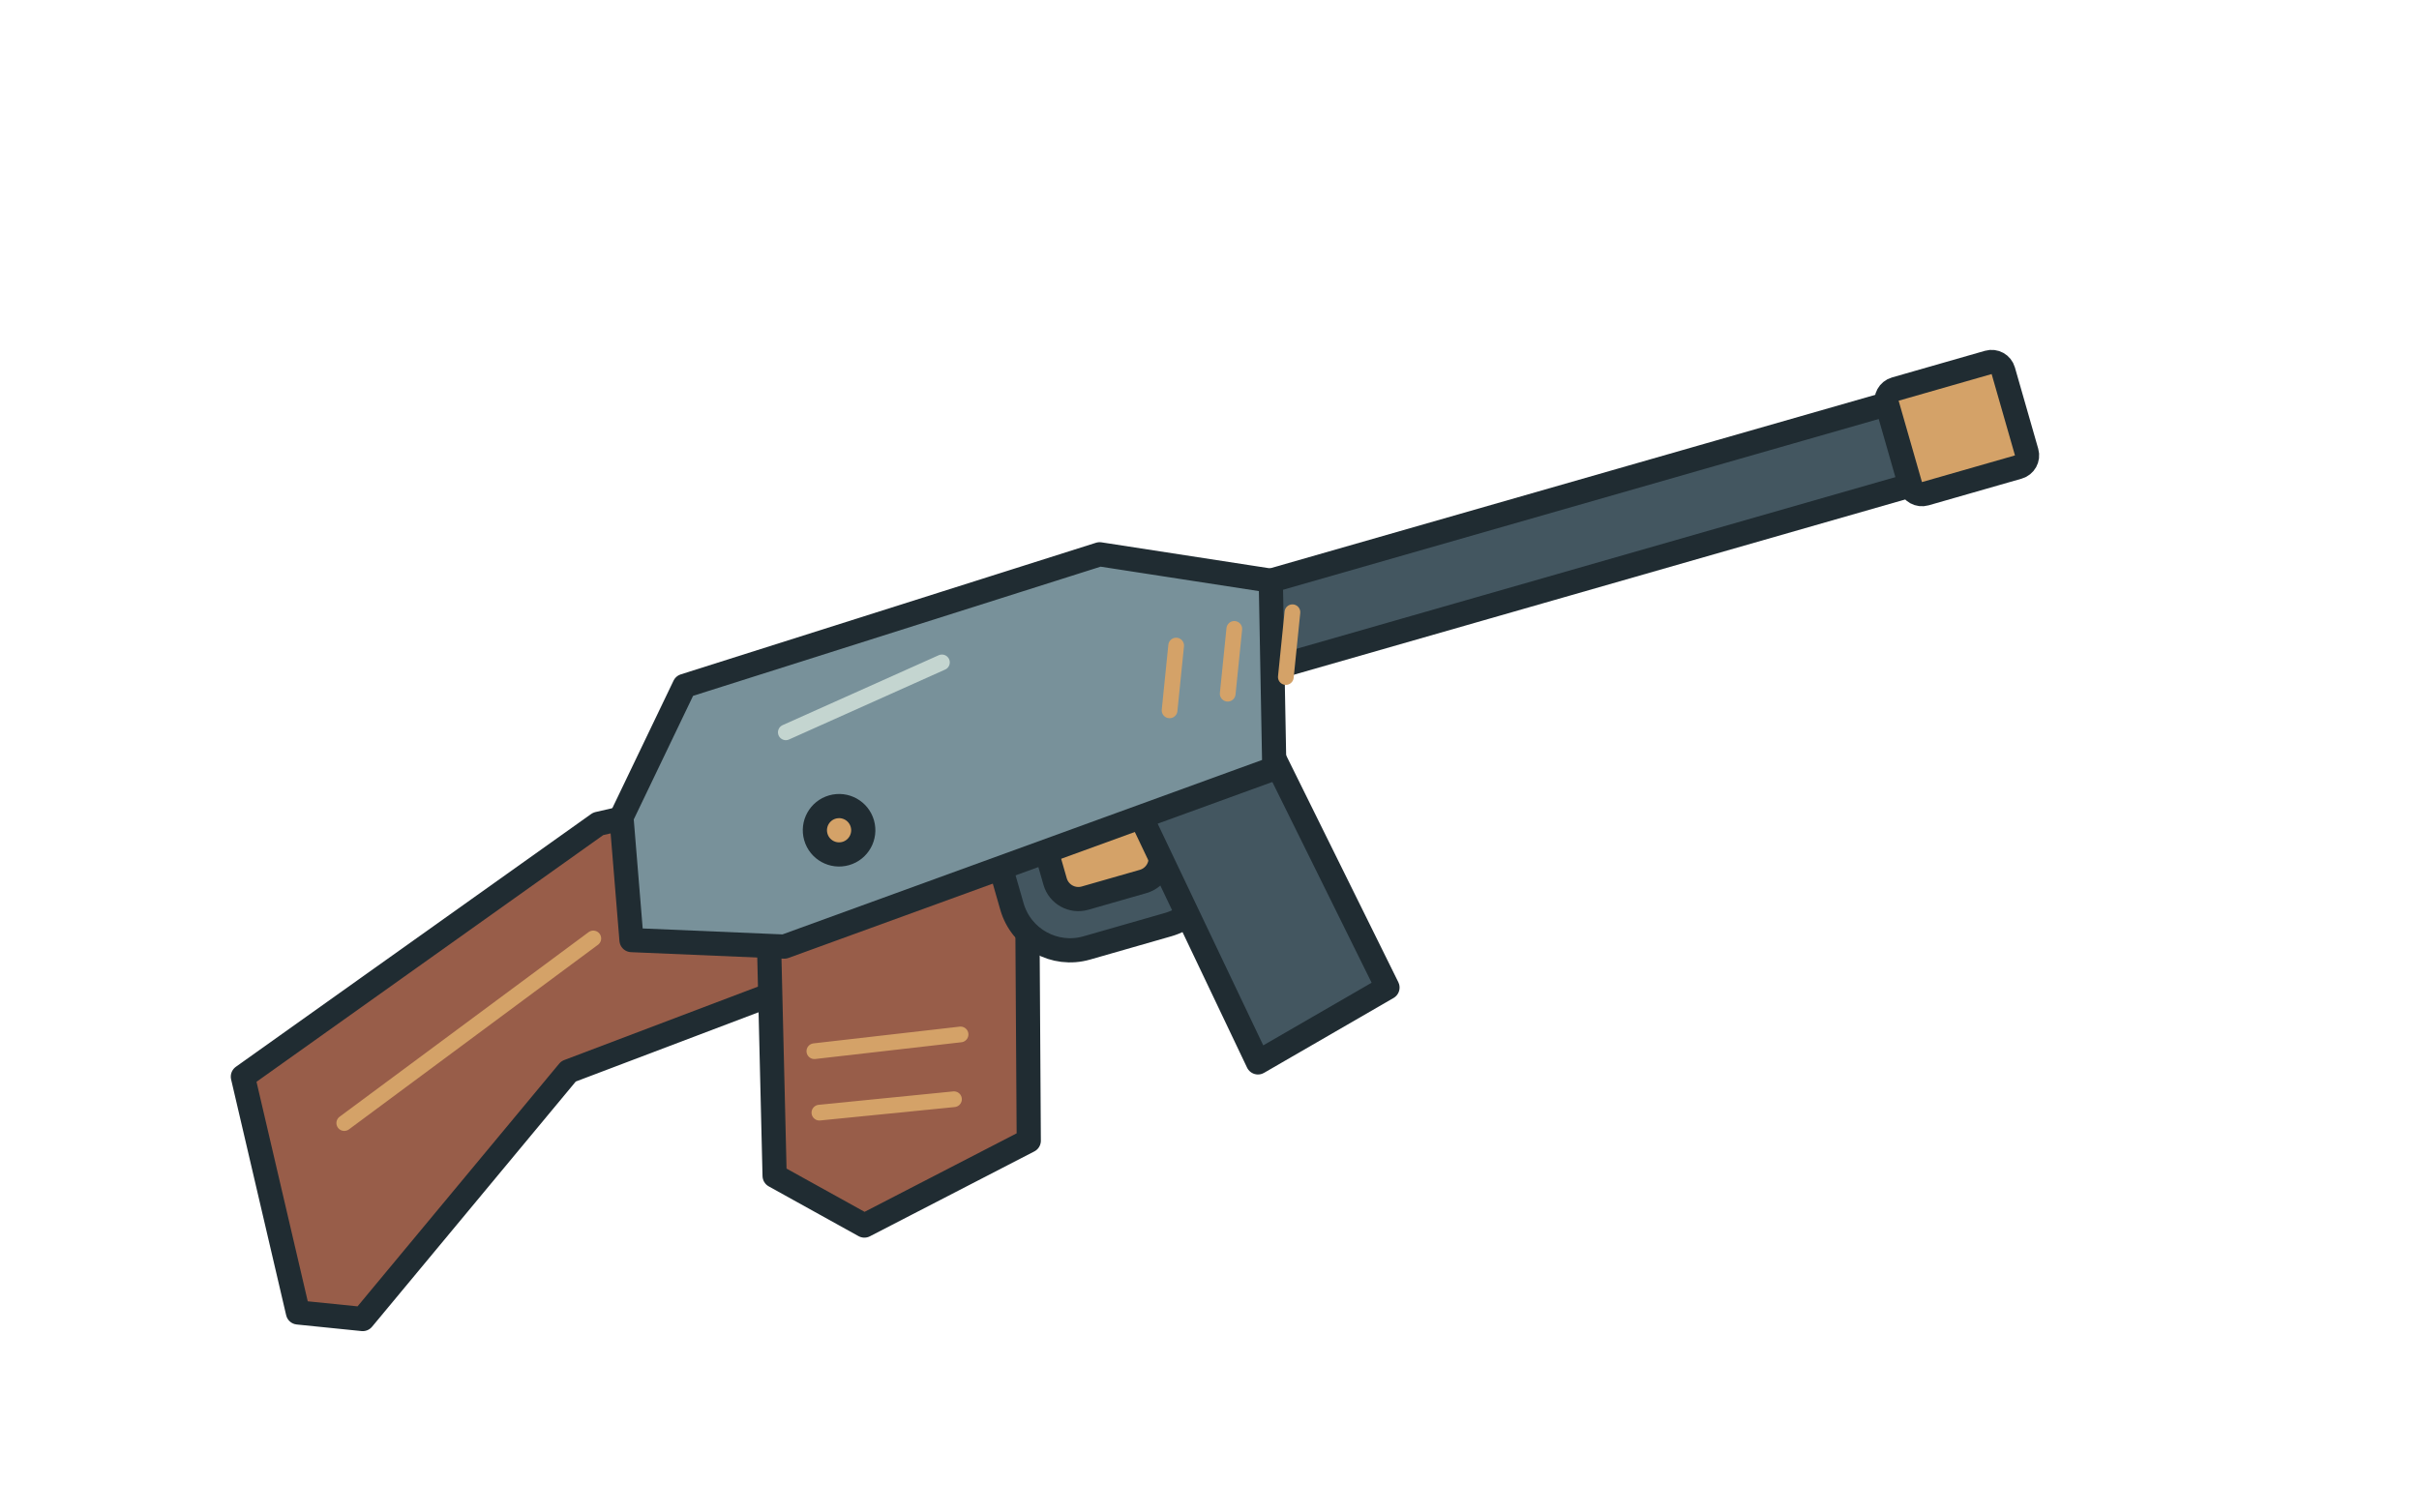
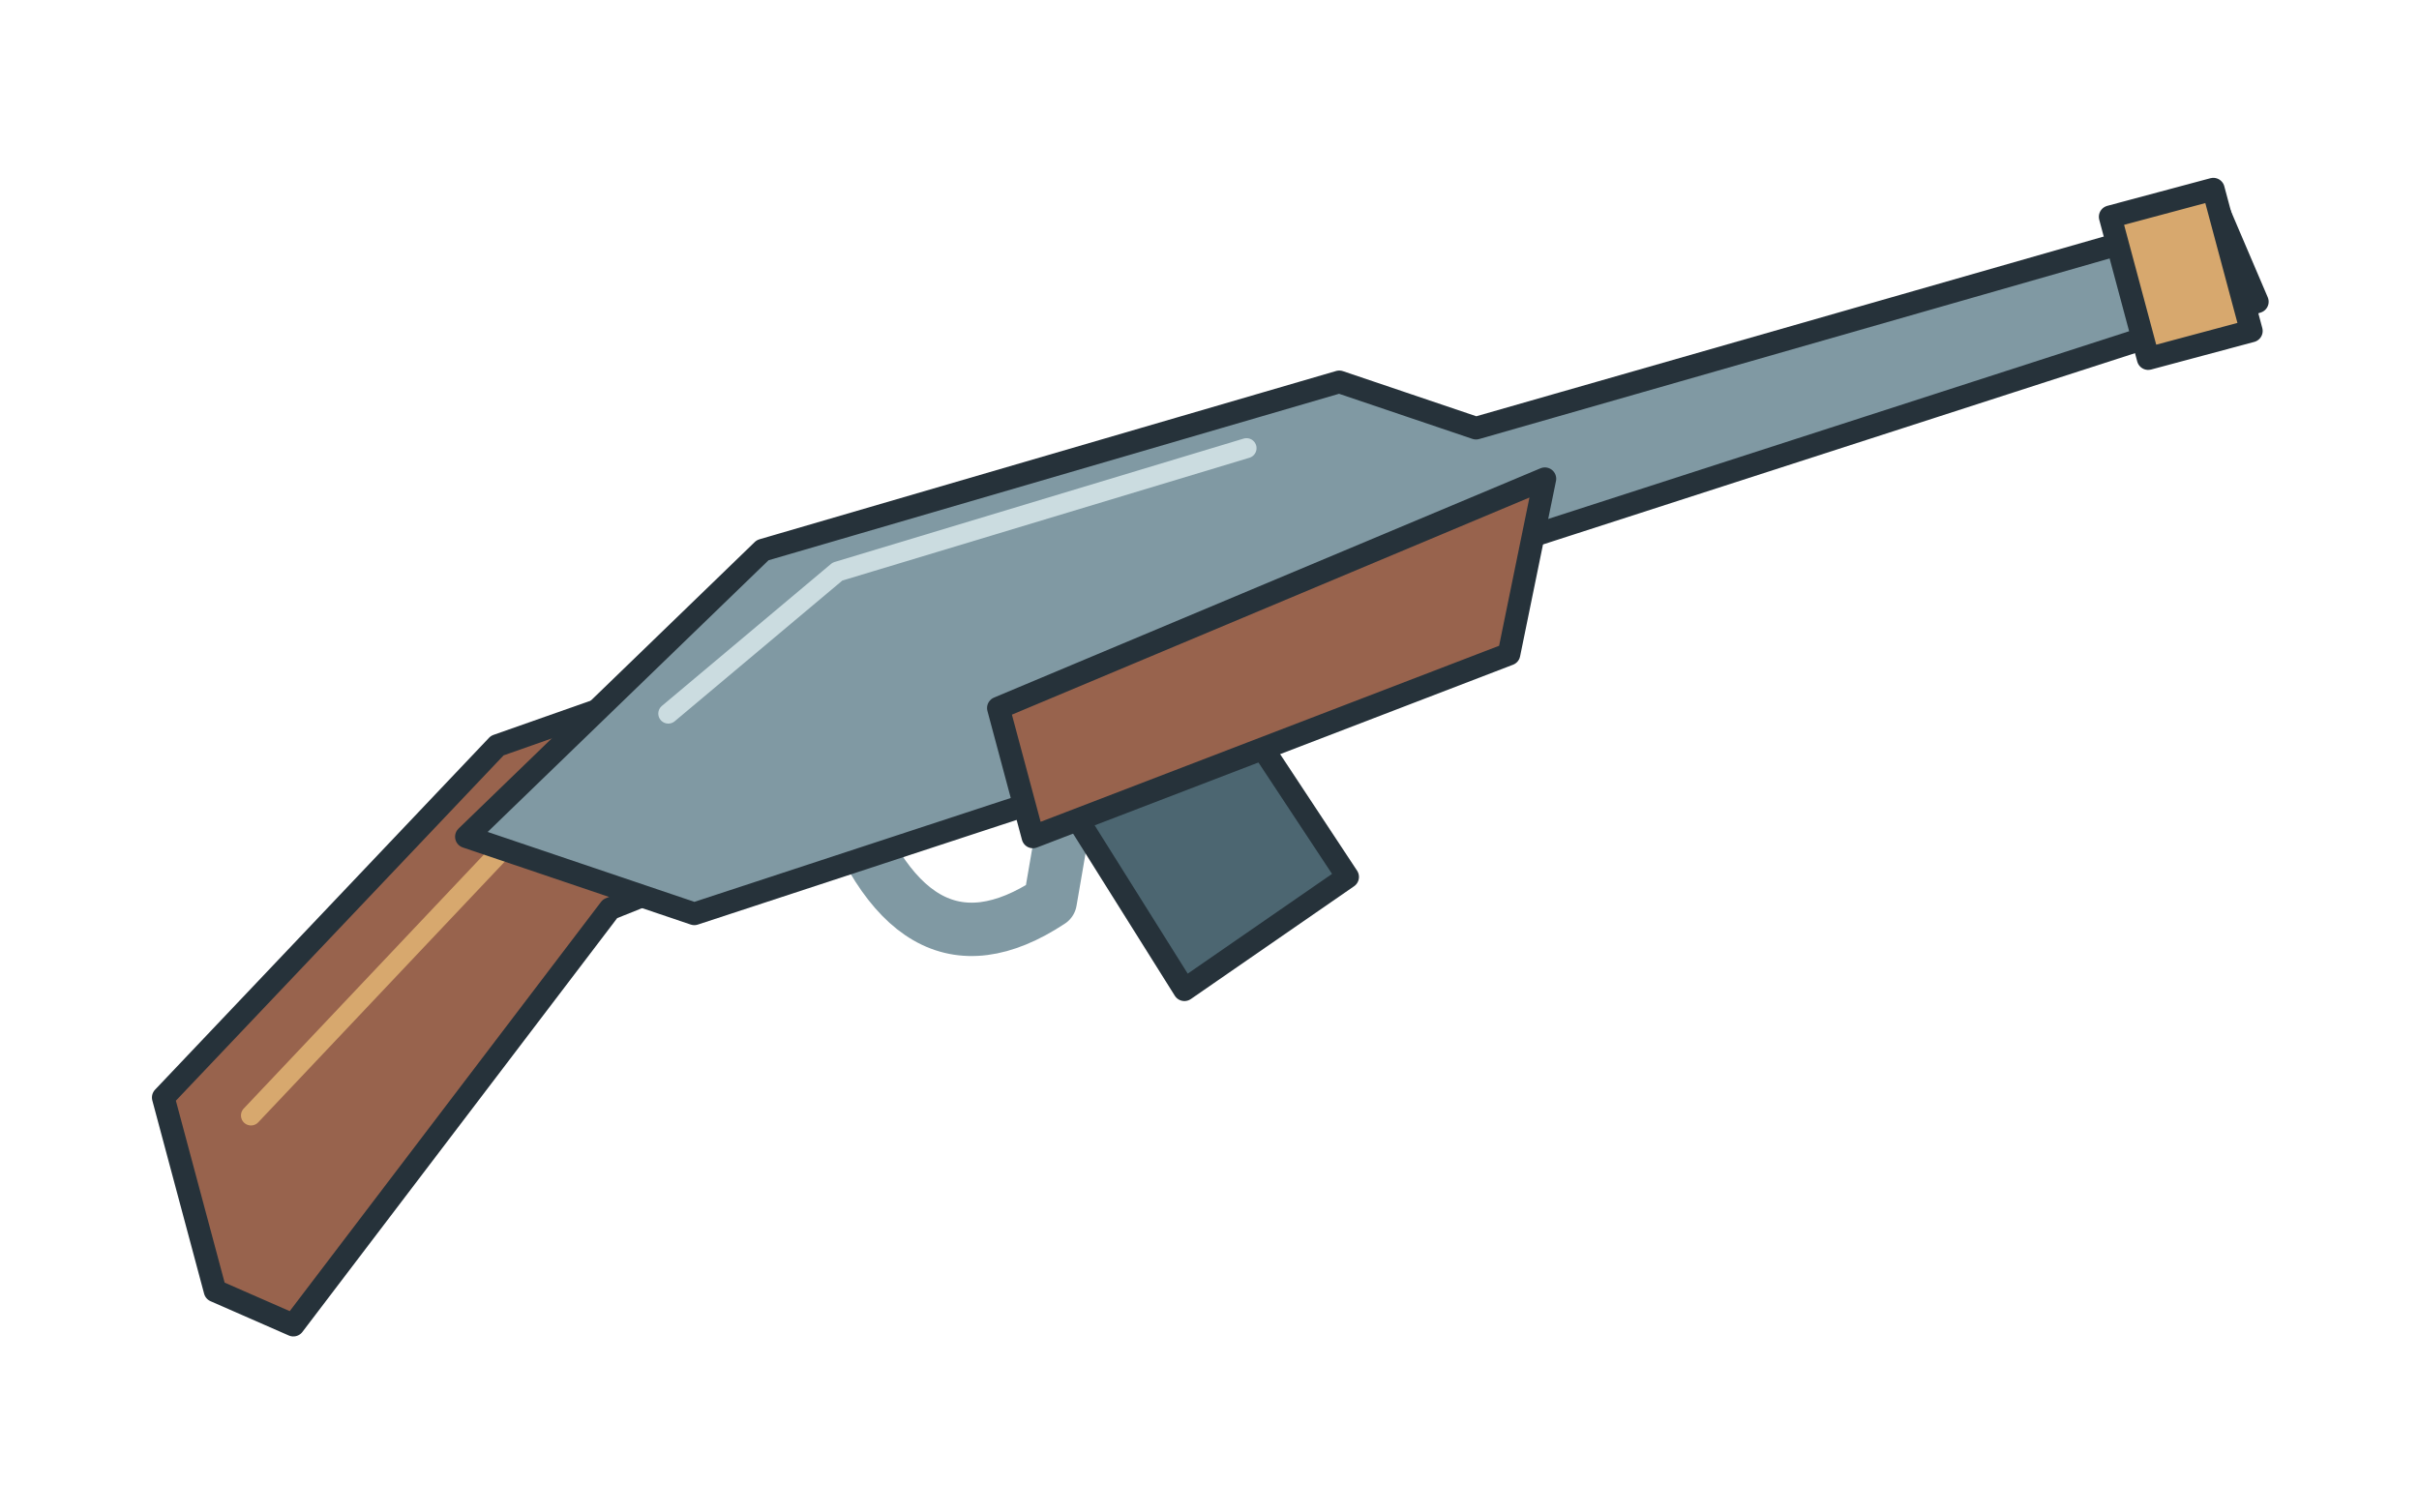
- <svg xmlns="http://www.w3.org/2000/svg" viewBox="0 0 200 125">
-   <g transform="rotate(-16 100 63)" stroke="#202c32" stroke-width="2" stroke-linejoin="round" stroke-linecap="round">
-     <g transform="translate(0 0)">
-       <path d="M16 66l34 -12 19 1 -3 16 -24 2 -22 15 -5 -2Z" fill="#985d49" />
-       <path d="M23 72l24 -9" stroke="#d4a268" stroke-width="1.3" fill="none" />
-       <path d="M62 63l22 1 -7 25 -15 3 -6 -6Z" fill="#985d49" />
-       <path d="M62 77l12 2m-13 3 11 2" stroke="#d4a268" stroke-width="1.3" fill="none" />
-       <rect x="81" y="62" width="17" height="13" rx="5" fill="#435660" />
-       <rect x="85" y="65" width="9" height="6" rx="2" fill="#d4a268" />
-       <rect x="100" y="50" width="71" height="7" rx="1" fill="#435660" />
-       <rect x="162" y="49" width="10" height="9" rx="1" fill="#d4a268" />
-       <path d="M93 64l12 -1 4 22 -12 3Z" fill="#435660" />
-       <path d="M52 54l8 -9 36 -1 13 6 -4 15 -43 3 -12 -4Z" fill="#78919a" />
-       <path d="M67 51l14 -2" stroke="#c4d5d0" stroke-width="1.3" fill="none" />
-       <path d="M100 53l-2 5" stroke="#d4a268" stroke-width="1.3" fill="none" />
-       <path d="M105 53l-2 5" stroke="#d4a268" stroke-width="1.3" fill="none" />
-       <path d="M110 53l-2 5" stroke="#d4a268" stroke-width="1.3" fill="none" />
-       <circle cx="69" cy="60" r="2" fill="#d4a268" />
-     </g>
+ <svg xmlns="http://www.w3.org/2000/svg" viewBox="5.87 12.11 181.26 113.29">
+   <g transform="rotate(-15 100 60)" stroke="#26323a" stroke-width="1.7" stroke-linejoin="round" stroke-linecap="round">
+     <path d="M12 72l31 -19 26 -2 4 13 -25 3 -31 24 -5 -4Z" fill="#98634d" />
+     <path d="M18 75l26 -16 15 -2" fill="none" stroke="#d7a86e" stroke-width="1.5" />
+     <path d="M67 62q1 17 13 13l6 -13" fill="none" stroke="#8099a3" stroke-width="4" />
+     <path d="M80 58l15 0 7 21 -14 5Z" fill="#4c6671" />
+     <path d="M39 59l27 -15 45 -1 9 6 58 -1 1 7 -59 3 -12 8 -54 3Z" fill="#8099a3" />
+     <path d="M80 60l44 -6 -6 12 -38 4Z" fill="#98634d" />
+     <path d="M170 46h8v11h-8Z" fill="#d7a86e" />
+     <path d="M56 54l15 -7 32 -1" fill="none" stroke="#cbdce0" stroke-width="1.5" />
  </g>
</svg>
